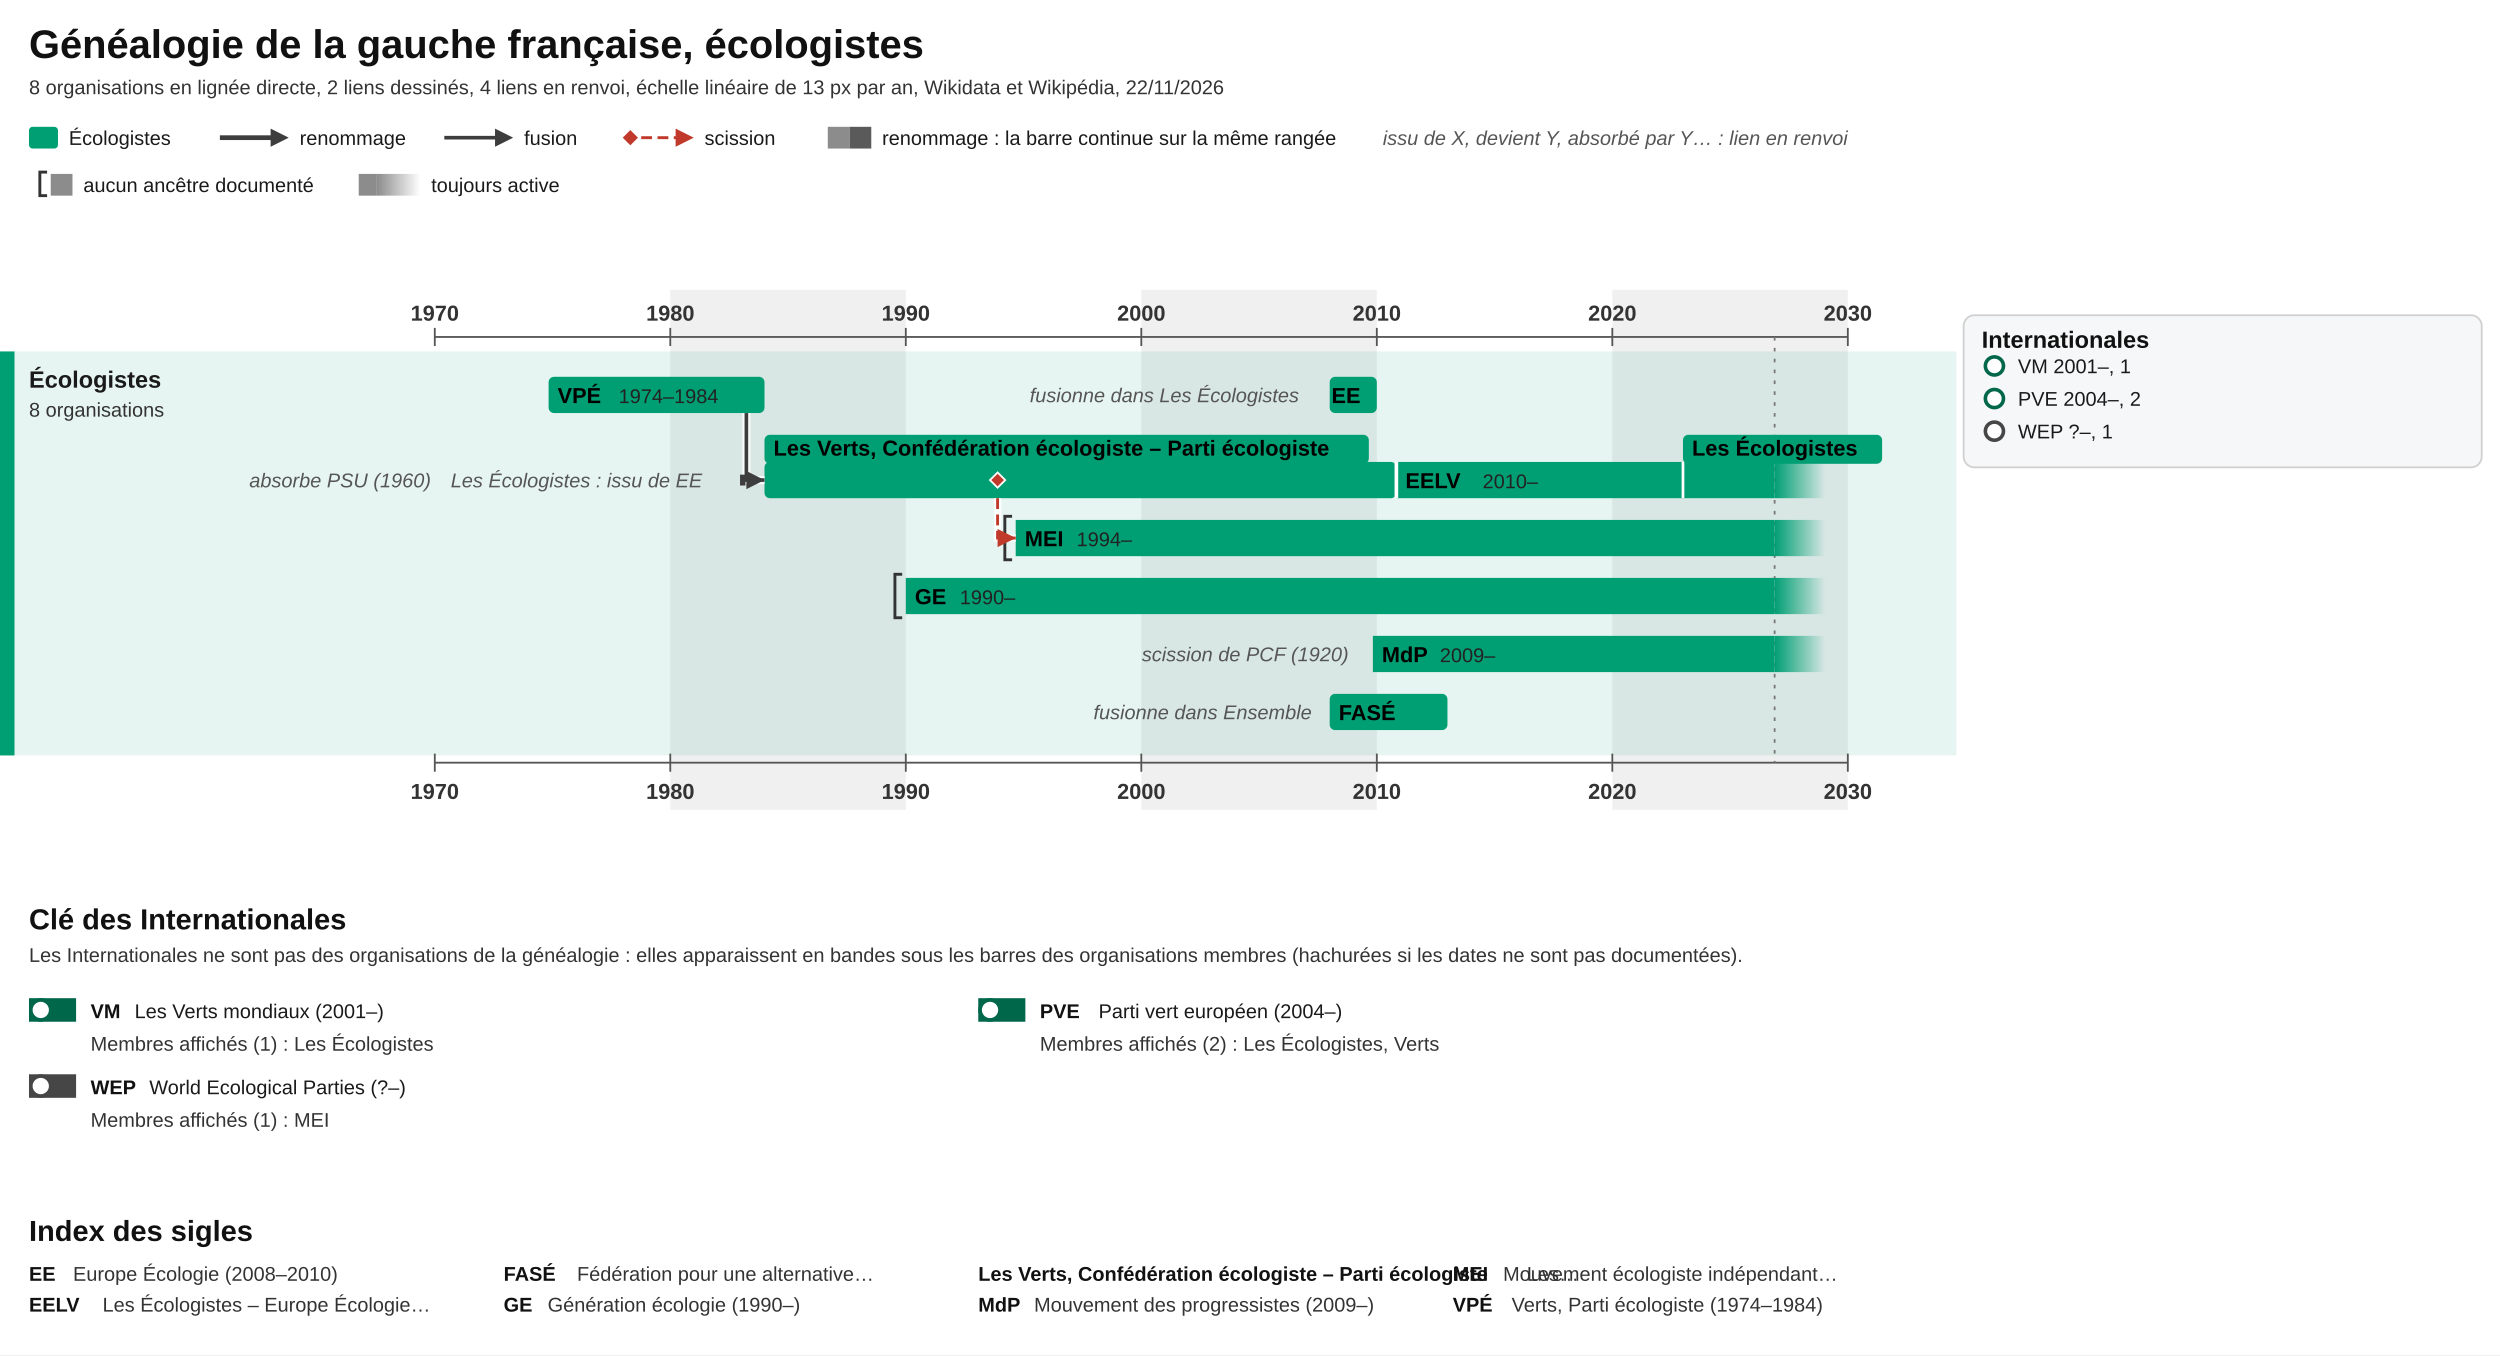
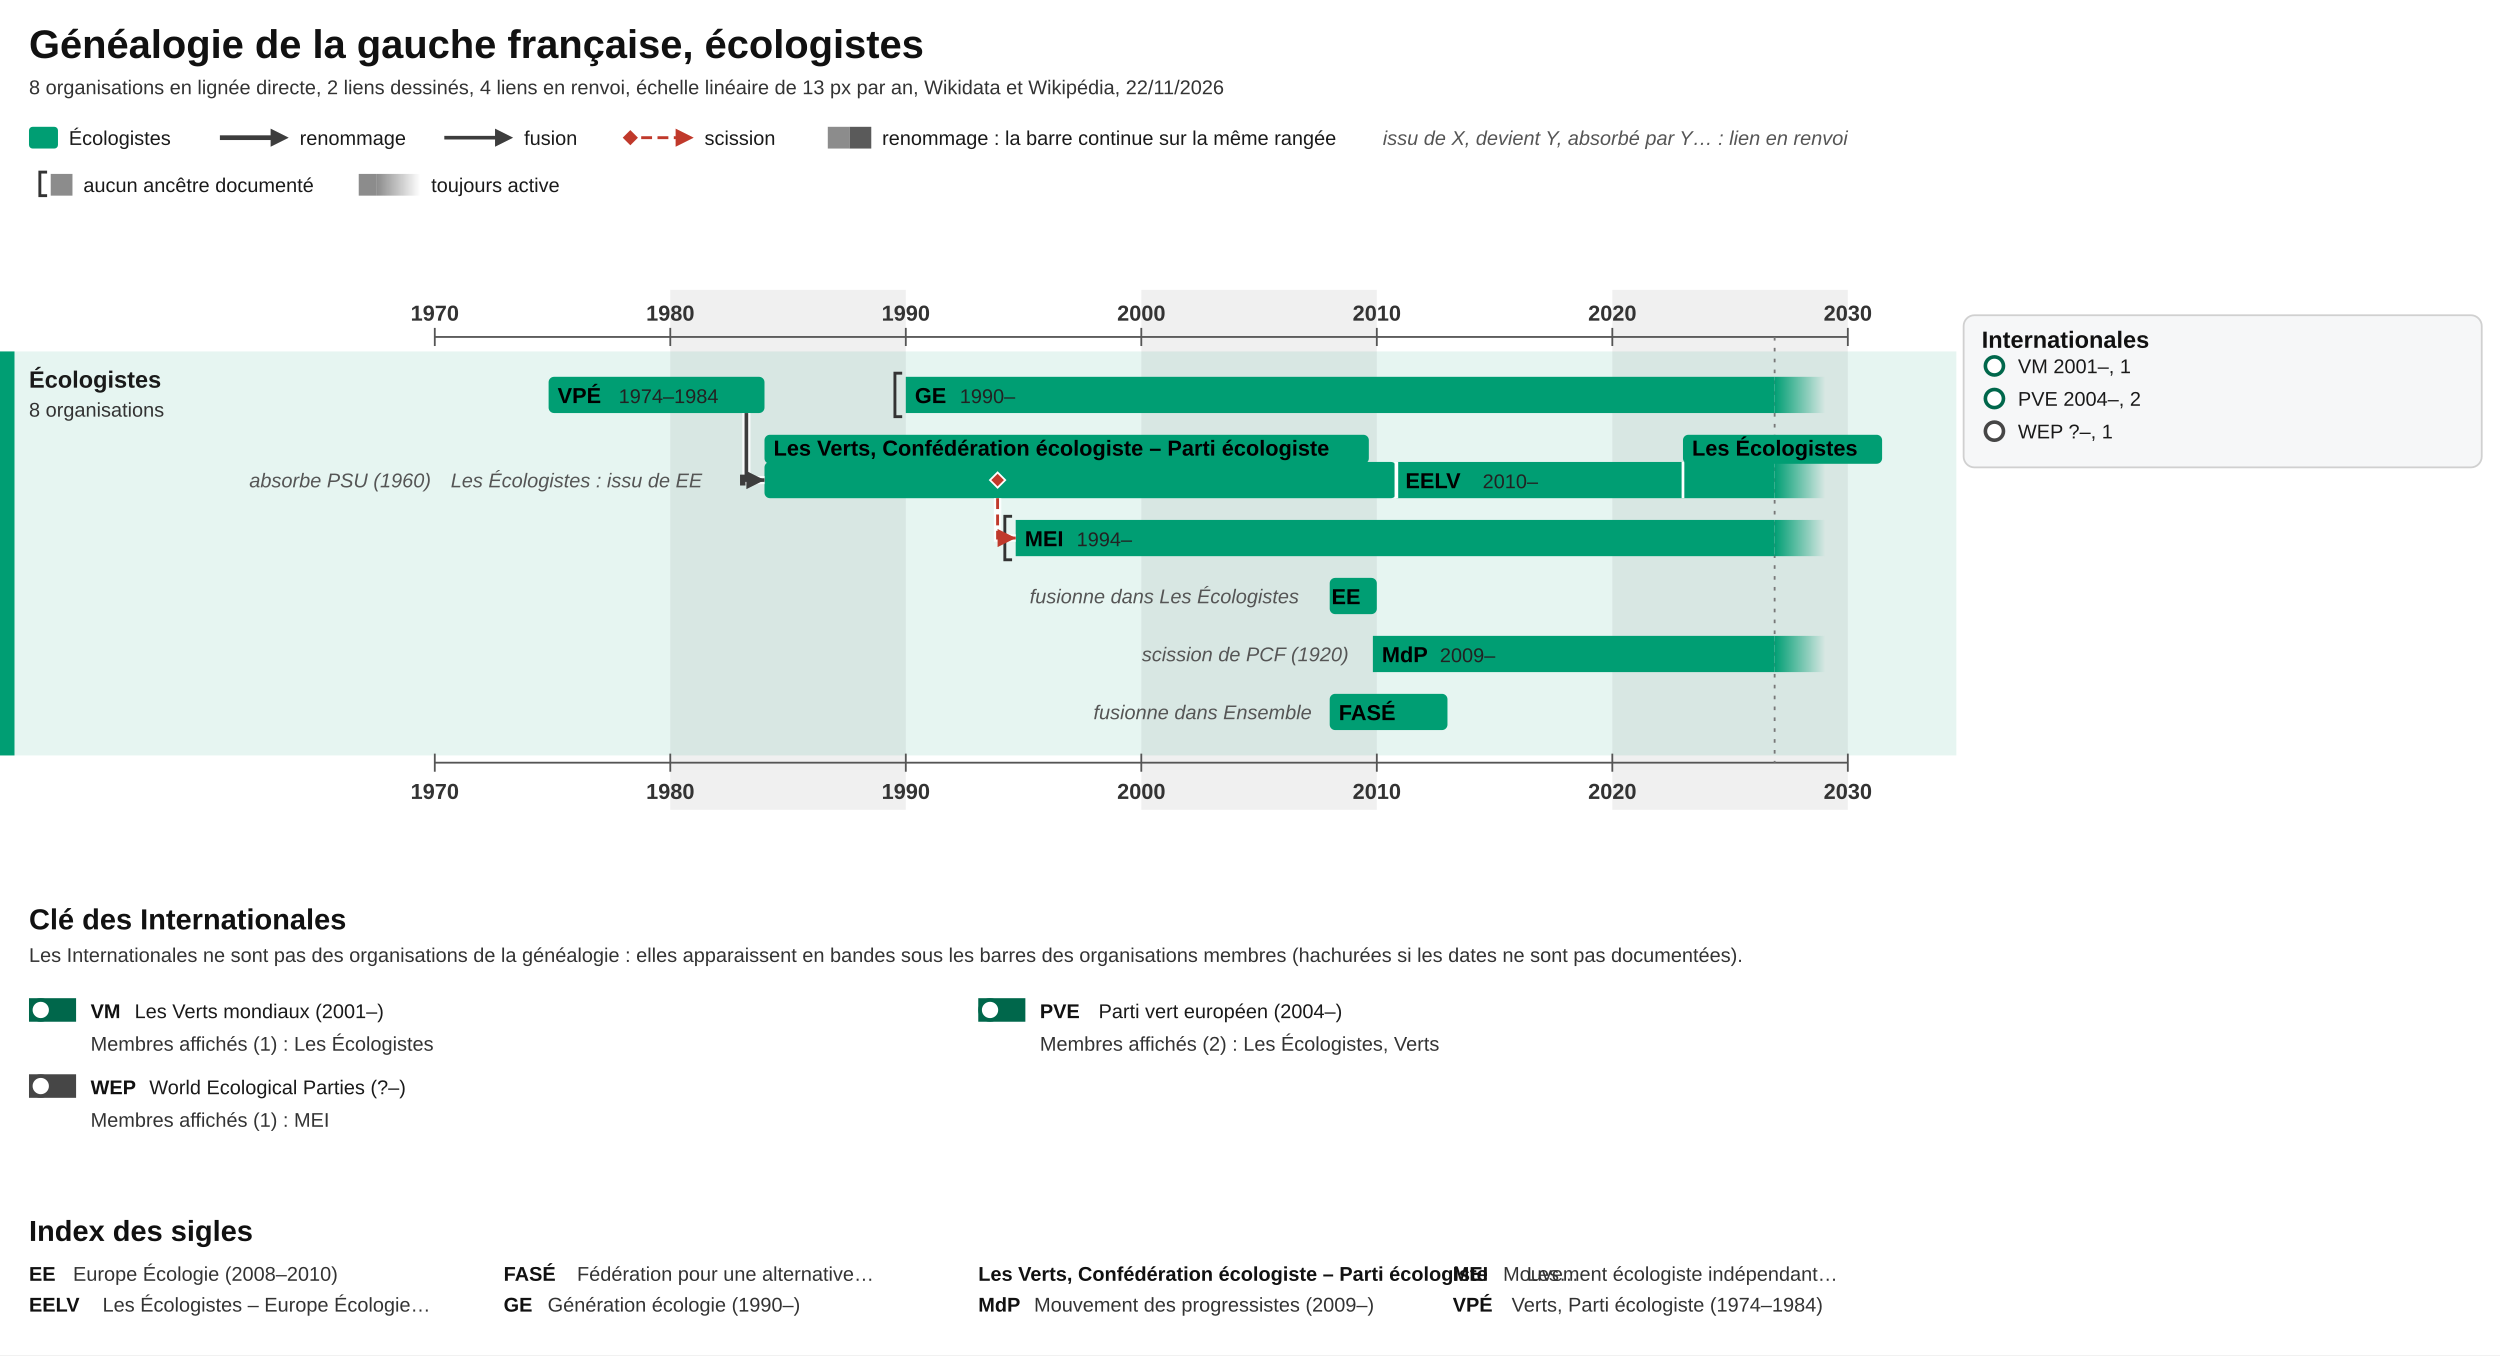
<svg xmlns="http://www.w3.org/2000/svg" id="arbre" width="1380" height="748" viewBox="0 0 1380 748" data-x0="240" data-t0="1970" data-ppa="13.0" data-aujourdhui="2026.8909" data-min-w="6" data-seuil-annees="40" data-seuil-voies="2" data-seuil-rangs="6" data-cassure="" data-cassure-px="44" data-degrade="28" data-n-barres="8" data-vue-famille="oui" font-family="Arial, Helvetica, sans-serif">
  <defs>
    <linearGradient id="g-8C8C8C">
      <stop offset="0" stop-color="#8C8C8C" />
      <stop offset="1" stop-color="#8C8C8C" stop-opacity="0" />
    </linearGradient>
    <linearGradient id="g-009E73">
      <stop offset="0" stop-color="#009E73" />
      <stop offset="1" stop-color="#009E73" stop-opacity="0" />
    </linearGradient>
    <pattern id="h-332288" width="6" height="6" patternUnits="userSpaceOnUse" patternTransform="rotate(45)">
      <rect width="6" height="6" fill="#FFFFFF" />
      <rect width="3" height="6" fill="#332288" />
    </pattern>
  </defs>
  <rect width="1380" height="748" fill="#FFFFFF" />
  <g class="voie" data-voie="0" data-cle="écologistes">
    <rect class="fond-voie" x="0" y="194.0" width="1079.9" height="223.0" fill="#E6F5F1" />
    <rect class="bord-voie" x="0" y="194.0" width="8" height="223.0" fill="#009E73" />
    <text x="16.0" y="214.0" font-size="13" font-family="Arial, Helvetica, sans-serif" font-weight="bold" fill="#1A1A1A" text-anchor="start" class="voie-t">Écologistes</text>
    <text x="16.0" y="230.0" font-size="11" font-family="Arial, Helvetica, sans-serif" fill="#333333" text-anchor="start" class="voie-t">8 organisations</text>
  </g>
  <rect class="bande-decennie" x="370.0" y="160.0" width="130.0" height="287.0" fill="#000000" fill-opacity="0.06" />
  <rect class="bande-decennie" x="630.0" y="160.0" width="130.0" height="287.0" fill="#000000" fill-opacity="0.06" />
  <rect class="bande-decennie" x="890.0" y="160.0" width="130.0" height="287.0" fill="#000000" fill-opacity="0.06" />
  <g class="axe-haut">
    <line x1="240.0" x2="1020.0" y1="186.0" y2="186.0" stroke="#555555" />
    <line x1="240.0" x2="240.0" y1="181.0" y2="191.0" stroke="#555555" />
    <text x="240.0" y="177.0" font-size="12" font-family="Arial, Helvetica, sans-serif" font-weight="bold" fill="#333333" text-anchor="middle" class="axe-t">1970</text>
    <line x1="370.0" x2="370.0" y1="181.0" y2="191.0" stroke="#555555" />
    <text x="370.0" y="177.0" font-size="12" font-family="Arial, Helvetica, sans-serif" font-weight="bold" fill="#333333" text-anchor="middle" class="axe-t">1980</text>
    <line x1="500.0" x2="500.0" y1="181.0" y2="191.0" stroke="#555555" />
    <text x="500.0" y="177.0" font-size="12" font-family="Arial, Helvetica, sans-serif" font-weight="bold" fill="#333333" text-anchor="middle" class="axe-t">1990</text>
    <line x1="630.0" x2="630.0" y1="181.0" y2="191.0" stroke="#555555" />
    <text x="630.0" y="177.0" font-size="12" font-family="Arial, Helvetica, sans-serif" font-weight="bold" fill="#333333" text-anchor="middle" class="axe-t">2000</text>
    <line x1="760.0" x2="760.0" y1="181.0" y2="191.0" stroke="#555555" />
    <text x="760.0" y="177.0" font-size="12" font-family="Arial, Helvetica, sans-serif" font-weight="bold" fill="#333333" text-anchor="middle" class="axe-t">2010</text>
    <line x1="890.0" x2="890.0" y1="181.0" y2="191.0" stroke="#555555" />
    <text x="890.0" y="177.0" font-size="12" font-family="Arial, Helvetica, sans-serif" font-weight="bold" fill="#333333" text-anchor="middle" class="axe-t">2020</text>
    <line x1="1020.0" x2="1020.0" y1="181.0" y2="191.0" stroke="#555555" />
    <text x="1020.0" y="177.0" font-size="12" font-family="Arial, Helvetica, sans-serif" font-weight="bold" fill="#333333" text-anchor="middle" class="axe-t">2030</text>
  </g>
  <g class="axe-bas">
    <line x1="240.0" x2="1020.0" y1="421.0" y2="421.0" stroke="#555555" />
    <line x1="240.0" x2="240.0" y1="416.0" y2="426.0" stroke="#555555" />
    <text x="240.0" y="441.0" font-size="12" font-family="Arial, Helvetica, sans-serif" font-weight="bold" fill="#333333" text-anchor="middle" class="axe-t">1970</text>
    <line x1="370.0" x2="370.0" y1="416.0" y2="426.0" stroke="#555555" />
    <text x="370.0" y="441.0" font-size="12" font-family="Arial, Helvetica, sans-serif" font-weight="bold" fill="#333333" text-anchor="middle" class="axe-t">1980</text>
    <line x1="500.0" x2="500.0" y1="416.0" y2="426.0" stroke="#555555" />
    <text x="500.0" y="441.0" font-size="12" font-family="Arial, Helvetica, sans-serif" font-weight="bold" fill="#333333" text-anchor="middle" class="axe-t">1990</text>
    <line x1="630.0" x2="630.0" y1="416.0" y2="426.0" stroke="#555555" />
    <text x="630.0" y="441.0" font-size="12" font-family="Arial, Helvetica, sans-serif" font-weight="bold" fill="#333333" text-anchor="middle" class="axe-t">2000</text>
    <line x1="760.0" x2="760.0" y1="416.0" y2="426.0" stroke="#555555" />
    <text x="760.0" y="441.0" font-size="12" font-family="Arial, Helvetica, sans-serif" font-weight="bold" fill="#333333" text-anchor="middle" class="axe-t">2010</text>
    <line x1="890.0" x2="890.0" y1="416.0" y2="426.0" stroke="#555555" />
    <text x="890.0" y="441.0" font-size="12" font-family="Arial, Helvetica, sans-serif" font-weight="bold" fill="#333333" text-anchor="middle" class="axe-t">2020</text>
    <line x1="1020.0" x2="1020.0" y1="416.0" y2="426.0" stroke="#555555" />
    <text x="1020.0" y="441.0" font-size="12" font-family="Arial, Helvetica, sans-serif" font-weight="bold" fill="#333333" text-anchor="middle" class="axe-t">2030</text>
  </g>
  <line x1="979.6" x2="979.6" y1="186.0" y2="421.0" stroke="#777777" stroke-dasharray="2 4" />
  <g class="contenu-voie" data-voie="0">
    <g class="org" data-id="Q60847228" data-intl="" data-recherche="vpe verts, parti ecologiste">
      <rect class="barre" data-id="Q60847228" data-debut="1974.8333" data-fin="1984.0000" data-statut="fin_connue" data-majeure="" x="302.83" y="208.00" width="119.17" height="20" rx="3" fill="#009E73" />
    </g>
-     <g class="org" data-id="Q557045" data-intl="" data-recherche="ee europe ecologie">
-       <rect class="barre" data-id="Q557045" data-debut="2008.0000" data-fin="2010.0000" data-statut="fin_connue" data-majeure="" x="734.00" y="208.00" width="26.00" height="20" rx="3" fill="#009E73" />
+     <g class="org" data-id="Q1153753" data-intl="" data-recherche="ge generation ecologie">
+       <rect class="barre" data-id="Q1153753" data-debut="1990.0000" data-fin="actif" data-statut="actif_valide" data-majeure="oui" x="500.00" y="208.00" width="479.58" height="20" rx="0" fill="#009E73" />
+       <path class="sans-ancetre" d="M498.00 206.00 H494.00 V230.00 H498.00" stroke="#333333" stroke-width="1.6" fill="none" />
+       <rect class="fin-ouverte" x="979.58" y="208.00" width="28.00" height="20" fill="url(#g-009E73)" />
    </g>
    <g class="org" data-id="Q743390" data-intl="Q950179" data-recherche="verts les verts">
      <rect class="barre" data-id="Q743390" data-debut="1984.0000" data-fin="2010.8333" data-statut="fin_connue" data-majeure="oui" x="422.00" y="255.00" width="348.83" height="20" rx="3" fill="#009E73" />
    </g>
    <g class="org" data-id="Q613786" data-intl="Q384069 Q950179" data-recherche="les ecologistes les ecologistes – europe ecologie les verts">
      <rect class="barre" data-id="Q613786" data-debut="2010.8333" data-fin="actif" data-statut="actif_valide" data-majeure="oui" x="770.83" y="255.00" width="208.75" height="20" rx="0" fill="#009E73" />
      <rect class="fin-ouverte" x="979.58" y="255.00" width="28.00" height="20" fill="url(#g-009E73)" />
    </g>
    <g class="org" data-id="Q1156061" data-intl="Q2593657" data-recherche="mei mouvement ecologiste independant">
      <rect class="barre" data-id="Q1156061" data-debut="1994.6667" data-fin="actif" data-statut="actif_valide" data-majeure="oui" x="560.67" y="287.00" width="418.91" height="20" rx="0" fill="#009E73" />
      <path class="sans-ancetre" d="M558.67 285.00 H554.67 V309.00 H558.67" stroke="#333333" stroke-width="1.6" fill="none" />
      <rect class="fin-ouverte" x="979.58" y="287.00" width="28.00" height="20" fill="url(#g-009E73)" />
    </g>
-     <g class="org" data-id="Q1153753" data-intl="" data-recherche="ge generation ecologie">
-       <rect class="barre" data-id="Q1153753" data-debut="1990.0000" data-fin="actif" data-statut="actif_valide" data-majeure="oui" x="500.00" y="319.00" width="479.58" height="20" rx="0" fill="#009E73" />
-       <path class="sans-ancetre" d="M498.00 317.00 H494.00 V341.00 H498.00" stroke="#333333" stroke-width="1.6" fill="none" />
-       <rect class="fin-ouverte" x="979.58" y="319.00" width="28.00" height="20" fill="url(#g-009E73)" />
+     <g class="org" data-id="Q557045" data-intl="" data-recherche="ee europe ecologie">
+       <rect class="barre" data-id="Q557045" data-debut="2008.0000" data-fin="2010.0000" data-statut="fin_connue" data-majeure="" x="734.00" y="319.00" width="26.00" height="20" rx="3" fill="#009E73" />
    </g>
    <g class="org" data-id="Q3326849" data-intl="" data-recherche="mdp mouvement des progressistes">
      <rect class="barre" data-id="Q3326849" data-debut="2009.8333" data-fin="actif" data-statut="actif_valide" data-majeure="oui" x="757.83" y="351.00" width="221.75" height="20" rx="0" fill="#009E73" />
      <rect class="fin-ouverte" x="979.58" y="351.00" width="28.00" height="20" fill="url(#g-009E73)" />
    </g>
    <g class="org" data-id="Q3092109" data-intl="" data-recherche="fase federation pour une alternative sociale et ecologique">
      <rect class="barre" data-id="Q3092109" data-debut="2008.0000" data-fin="2013.0000" data-statut="fin_connue" data-majeure="" x="734.00" y="383.00" width="65.00" height="20" rx="3" fill="#009E73" />
    </g>
  </g>
  <g class="liens">
    <g class="lien" data-a="Q60847228" data-b="Q743390" data-rel="fusion" data-annees="0.77" data-voies="0" data-rangs="1" data-majeur="" data-suite="" data-va="0" data-vb="0">
      <path class="halo geo" d="M412.00 228.00 L412.00 265.00 L422.00 265.00" data-geo="[[412.0, 228.0, 0], [412.0, 265.0, 0], [422.0, 265.0, 0]]" fill="none" stroke="#FFFFFF" stroke-width="4.5" stroke-opacity="0.85" />
      <path class="trait geo" d="M412.00 228.00 L412.00 265.00 L422.00 265.00" data-geo="[[412.0, 228.0, 0], [412.0, 265.0, 0], [422.0, 265.0, 0]]" fill="none" stroke="#3D3D3D" stroke-width="2.0" />
      <polygon class="fleche geo" data-geo="[[422.0, 265.0, 0], [412.0, 260.0, 0], [412.0, 270.0, 0]]" points="422.00,265.00 412.00,260.00 412.00,270.00" fill="#3D3D3D" />
    </g>
    <g class="lien" data-a="Q743390" data-b="Q1156061" data-rel="scission" data-annees="0.77" data-voies="0" data-rangs="1" data-majeur="" data-suite="" data-va="0" data-vb="0">
      <path class="halo geo" d="M550.67 275.00 L550.67 297.00 L560.67 297.00" data-geo="[[550.67, 275.0, 0], [550.67, 297.0, 0], [560.67, 297.0, 0]]" fill="none" stroke="#FFFFFF" stroke-width="4.1" stroke-opacity="0.85" />
      <path class="trait geo" d="M550.67 275.00 L550.67 297.00 L560.67 297.00" data-geo="[[550.67, 275.0, 0], [550.67, 297.0, 0], [560.67, 297.0, 0]]" fill="none" stroke="#C0392B" stroke-width="1.6" stroke-dasharray="6 3" />
      <polygon class="fleche geo" data-geo="[[560.67, 297.0, 0], [550.67, 292.0, 0], [550.67, 302.0, 0]]" points="560.67,297.00 550.67,292.00 550.67,302.00" fill="#C0392B" />
      <polygon class="marque-scission geo" points="550.67,260.80 554.87,265.00 550.67,269.20 546.47,265.00" fill="#C0392B" stroke="#FFFFFF" stroke-width="1" data-geo="[[550.67,260.80,0],[554.87,265.00,0],[550.67,269.20,0],[546.47,265.00,0]]" data-voie="0" />
    </g>
    <g class="marque-fusion" data-b="Q743390">
      <path class="geo" data-geo="[[410.0, 262.0, 0], [410.0, 268.0, 0]]" d="M410.00 262.00 L410.00 268.00" stroke="#3D3D3D" stroke-width="3" />
    </g>
  </g>
  <g class="contenu-voie" data-voie="0">
    <g class="org org-haut" data-id="Q60847228" data-intl="" data-recherche="vpe verts, parti ecologiste">
      <rect class="tag" data-id="Q60847228" data-dedans="oui" data-onglet="" x="302.83" y="208.00" width="119.17" height="20" fill="none" data-bbox="302.83,208.00,119.17,20" />
      <text x="307.8" y="222.5" font-size="12" font-family="Arial, Helvetica, sans-serif" font-weight="bold" fill="#000000" text-anchor="start" class="tag-t" data-org="Q60847228" data-bbox="307.83,211.50,28.64,13">VPÉ</text>
      <text x="341.5" y="222.5" font-size="11" font-family="Arial, Helvetica, sans-serif" fill="#222222" text-anchor="start" class="tag-t" data-org="Q60847228" data-bbox="341.47,212.50,59.20,12">1974–1984</text>
    </g>
-     <g class="org org-haut" data-id="Q557045" data-intl="" data-recherche="ee europe ecologie">
-       <rect class="tag" data-id="Q557045" data-dedans="oui" data-onglet="" x="734.00" y="208.00" width="26.00" height="20" fill="none" data-bbox="734.00,208.00,26.00,20" />
-       <text x="735.0" y="222.5" font-size="12" font-family="Arial, Helvetica, sans-serif" font-weight="bold" fill="#000000" text-anchor="start" class="tag-t" data-org="Q557045" data-bbox="735.00,211.50,19.76,13">EE</text>
-       <text x="568.4" y="222.0" font-size="11" font-family="Arial, Helvetica, sans-serif" font-style="italic" fill="#555555" class="renvoi" data-org="Q557045" data-a="Q557045" data-b="Q613786" data-bbox="568.40,211.00,162.60,13">fusionne dans Les Écologistes</text>
+     <g class="org org-haut" data-id="Q1153753" data-intl="" data-recherche="ge generation ecologie">
+       <rect class="tag" data-id="Q1153753" data-dedans="oui" data-onglet="" x="500.00" y="208.00" width="479.58" height="20" fill="none" data-bbox="500.00,208.00,479.58,20" />
+       <text x="505.0" y="222.5" font-size="12" font-family="Arial, Helvetica, sans-serif" font-weight="bold" fill="#000000" text-anchor="start" class="tag-t" data-org="Q1153753" data-bbox="505.00,211.50,19.76,13">GE</text>
+       <text x="529.8" y="222.5" font-size="11" font-family="Arial, Helvetica, sans-serif" fill="#222222" text-anchor="start" class="tag-t" data-org="Q1153753" data-bbox="529.76,212.50,33.68,12">1990–</text>
    </g>
    <g class="org org-haut" data-id="Q743390" data-intl="Q950179" data-recherche="verts les verts">
      <rect class="tag-fond onglet" x="422.00" y="240.00" width="333.60" height="16" rx="3" fill="#009E73" />
      <rect class="tag" data-id="Q743390" data-dedans="" data-onglet="oui" x="422.00" y="240.00" width="333.60" height="15" fill="none" data-bbox="422.00,240.00,333.60,15" />
      <text x="427.0" y="251.5" font-size="12" font-family="Arial, Helvetica, sans-serif" font-weight="bold" fill="#000000" text-anchor="start" class="tag-t" data-org="Q743390" data-bbox="427.00,240.50,323.60,13">Les Verts, Confédération écologiste – Parti écologiste</text>
      <text x="137.6" y="269.0" font-size="11" font-family="Arial, Helvetica, sans-serif" font-style="italic" fill="#555555" class="renvoi" data-org="Q743390" data-a="Q862828" data-b="Q743390" data-bbox="137.58,258.00,105.18,13">absorbe PSU (1960)</text>
      <text x="248.8" y="269.0" font-size="11" font-family="Arial, Helvetica, sans-serif" font-style="italic" fill="#555555" class="renvoi" data-org="Q743390" data-a="Q557045" data-b="Q613786" data-bbox="248.76,258.00,154.24,13">Les Écologistes : issu de EE</text>
    </g>
    <g class="org org-haut" data-id="Q613786" data-intl="Q384069 Q950179" data-recherche="les ecologistes les ecologistes – europe ecologie les verts">
      <rect class="tag" data-id="Q613786" data-dedans="oui" data-onglet="" x="770.83" y="255.00" width="208.75" height="20" fill="none" data-bbox="770.83,255.00,208.75,20" />
      <text x="775.8" y="269.5" font-size="12" font-family="Arial, Helvetica, sans-serif" font-weight="bold" fill="#000000" text-anchor="start" class="tag-t" data-org="Q613786" data-bbox="775.83,258.50,37.52,13">EELV</text>
      <text x="818.4" y="269.5" font-size="11" font-family="Arial, Helvetica, sans-serif" fill="#222222" text-anchor="start" class="tag-t" data-org="Q613786" data-bbox="818.35,259.50,33.68,12">2010–</text>
      <line class="nom-trait" x1="929.00" x2="929.00" y1="255.00" y2="275.00" stroke="#FFFFFF" stroke-width="1.5" />
      <rect class="tag-fond onglet nom-onglet" x="929.00" y="240.00" width="109.92" height="16" rx="3" fill="#009E73" data-bbox="929.00,240.00,109.92,15" />
      <text x="934.0" y="251.5" font-size="12" font-family="Arial, Helvetica, sans-serif" font-weight="bold" fill="#000000" text-anchor="start" class="nom-t" data-org="Q613786" data-onglet="oui" data-bbox="934.00,241.00,99.92,13">Les Écologistes</text>
    </g>
    <g class="org org-haut" data-id="Q1156061" data-intl="Q2593657" data-recherche="mei mouvement ecologiste independant">
      <rect class="tag" data-id="Q1156061" data-dedans="oui" data-onglet="" x="560.67" y="287.00" width="418.91" height="20" fill="none" data-bbox="560.67,287.00,418.91,20" />
      <text x="565.7" y="301.5" font-size="12" font-family="Arial, Helvetica, sans-serif" font-weight="bold" fill="#000000" text-anchor="start" class="tag-t" data-org="Q1156061" data-bbox="565.67,290.50,23.60,13">MEI</text>
      <text x="594.3" y="301.5" font-size="11" font-family="Arial, Helvetica, sans-serif" fill="#222222" text-anchor="start" class="tag-t" data-org="Q1156061" data-bbox="594.27,291.50,33.68,12">1994–</text>
    </g>
-     <g class="org org-haut" data-id="Q1153753" data-intl="" data-recherche="ge generation ecologie">
-       <rect class="tag" data-id="Q1153753" data-dedans="oui" data-onglet="" x="500.00" y="319.00" width="479.58" height="20" fill="none" data-bbox="500.00,319.00,479.58,20" />
-       <text x="505.0" y="333.5" font-size="12" font-family="Arial, Helvetica, sans-serif" font-weight="bold" fill="#000000" text-anchor="start" class="tag-t" data-org="Q1153753" data-bbox="505.00,322.50,19.76,13">GE</text>
-       <text x="529.8" y="333.5" font-size="11" font-family="Arial, Helvetica, sans-serif" fill="#222222" text-anchor="start" class="tag-t" data-org="Q1153753" data-bbox="529.76,323.50,33.68,12">1990–</text>
+     <g class="org org-haut" data-id="Q557045" data-intl="" data-recherche="ee europe ecologie">
+       <rect class="tag" data-id="Q557045" data-dedans="oui" data-onglet="" x="734.00" y="319.00" width="26.00" height="20" fill="none" data-bbox="734.00,319.00,26.00,20" />
+       <text x="735.0" y="333.5" font-size="12" font-family="Arial, Helvetica, sans-serif" font-weight="bold" fill="#000000" text-anchor="start" class="tag-t" data-org="Q557045" data-bbox="735.00,322.50,19.76,13">EE</text>
+       <text x="568.4" y="333.0" font-size="11" font-family="Arial, Helvetica, sans-serif" font-style="italic" fill="#555555" class="renvoi" data-org="Q557045" data-a="Q557045" data-b="Q613786" data-bbox="568.40,322.00,162.60,13">fusionne dans Les Écologistes</text>
    </g>
    <g class="org org-haut" data-id="Q3326849" data-intl="" data-recherche="mdp mouvement des progressistes">
      <rect class="tag" data-id="Q3326849" data-dedans="oui" data-onglet="" x="757.83" y="351.00" width="221.75" height="20" fill="none" data-bbox="757.83,351.00,221.75,20" />
      <text x="762.8" y="365.5" font-size="12" font-family="Arial, Helvetica, sans-serif" font-weight="bold" fill="#000000" text-anchor="start" class="tag-t" data-org="Q3326849" data-bbox="762.83,354.50,26.96,13">MdP</text>
      <text x="794.8" y="365.5" font-size="11" font-family="Arial, Helvetica, sans-serif" fill="#222222" text-anchor="start" class="tag-t" data-org="Q3326849" data-bbox="794.79,355.50,33.68,12">2009–</text>
      <text x="630.3" y="365.0" font-size="11" font-family="Arial, Helvetica, sans-serif" font-style="italic" fill="#555555" class="renvoi" data-org="Q3326849" data-a="Q192821" data-b="Q3326849" data-bbox="630.29,354.00,124.54,13">scission de PCF (1920)</text>
    </g>
    <g class="org org-haut" data-id="Q3092109" data-intl="" data-recherche="fase federation pour une alternative sociale et ecologique">
      <rect class="tag" data-id="Q3092109" data-dedans="oui" data-onglet="" x="734.00" y="383.00" width="65.00" height="20" fill="none" data-bbox="734.00,383.00,65.00,20" />
      <text x="739.0" y="397.5" font-size="12" font-family="Arial, Helvetica, sans-serif" font-weight="bold" fill="#000000" text-anchor="start" class="tag-t" data-org="Q3092109" data-bbox="739.00,386.50,37.52,13">FASÉ</text>
      <text x="603.6" y="397.0" font-size="11" font-family="Arial, Helvetica, sans-serif" font-style="italic" fill="#555555" class="renvoi" data-org="Q3092109" data-a="Q3092109" data-b="Q15985232" data-bbox="603.60,386.00,127.40,13">fusionne dans Ensemble</text>
    </g>
    <g class="continuation" data-a="Q743390" data-b="Q613786">
      <line x1="770.8" x2="770.8" y1="255.0" y2="275.0" stroke="#FFFFFF" stroke-width="2" />
    </g>
  </g>
  <g class="cle-compacte">
    <rect x="1083.92" y="174" width="286" height="84" rx="6" fill="#F6F7F8" stroke="#D0D0D0" />
    <text x="1093.9" y="192.0" font-size="13" font-family="Arial, Helvetica, sans-serif" font-weight="bold" fill="#111111" text-anchor="start" class="cle-t">Internationales</text>
    <circle class="medaillon" cx="1100.92" cy="202" r="5" fill="#FFFFFF" stroke="#00674B" stroke-width="2" />
    <text x="1113.9" y="206.0" font-size="11" font-family="Arial, Helvetica, sans-serif" fill="#1A1A1A" text-anchor="start" class="cle-t">VM  2001–, 1</text>
    <circle class="medaillon" cx="1100.92" cy="220" r="5" fill="#FFFFFF" stroke="#00674B" stroke-width="2" />
    <text x="1113.9" y="224.0" font-size="11" font-family="Arial, Helvetica, sans-serif" fill="#1A1A1A" text-anchor="start" class="cle-t">PVE  2004–, 2</text>
    <circle class="medaillon" cx="1100.92" cy="238" r="5" fill="#FFFFFF" stroke="#464646" stroke-width="2" />
    <text x="1113.9" y="242.0" font-size="11" font-family="Arial, Helvetica, sans-serif" fill="#1A1A1A" text-anchor="start" class="cle-t">WEP  ?–, 1</text>
  </g>
  <g class="legende">
    <text x="16.0" y="32.0" font-size="22" font-family="Arial, Helvetica, sans-serif" font-weight="bold" fill="#111111" text-anchor="start" class="legende-t">Généalogie de la gauche française, écologistes</text>
    <text x="16.0" y="52.0" font-size="11" font-family="Arial, Helvetica, sans-serif" fill="#333333" text-anchor="start" class="legende-t">8 organisations en lignée directe, 2 liens dessinés, 4 liens en renvoi, échelle linéaire de 13 px par an, Wikidata et Wikipédia, 22/11/2026</text>
    <rect x="16" y="70" width="16" height="12" rx="2" fill="#009E73" />
    <text x="38.0" y="80.0" font-size="11" font-family="Arial, Helvetica, sans-serif" fill="#1A1A1A" text-anchor="start" class="legende-t">Écologistes</text>
    <path d="M121.38 76 H151.38" stroke="#3D3D3D" stroke-width="2.6" fill="none" />
    <polygon points="159.38,76 149.38,71 149.38,81" fill="#3D3D3D" />
    <text x="165.4" y="80.0" font-size="11" font-family="Arial, Helvetica, sans-serif" fill="#1A1A1A" text-anchor="start" class="legende-t">renommage</text>
    <path d="M245.26 76 H275.26" stroke="#3D3D3D" stroke-width="2.0" fill="none" />
    <polygon points="283.26,76 273.26,71 273.26,81" fill="#3D3D3D" />
    <text x="289.3" y="80.0" font-size="11" font-family="Arial, Helvetica, sans-serif" fill="#1A1A1A" text-anchor="start" class="legende-t">fusion</text>
    <path d="M344.94 76 H374.94" stroke="#C0392B" stroke-width="1.6" stroke-dasharray="6 3" fill="none" />
    <polygon points="382.94,76 372.94,71 372.94,81" fill="#C0392B" />
    <polygon points="347.94,71.8 352.14,76 347.94,80.2 343.74,76" fill="#C0392B" />
    <text x="388.9" y="80.0" font-size="11" font-family="Arial, Helvetica, sans-serif" fill="#1A1A1A" text-anchor="start" class="legende-t">scission</text>
    <rect x="456.94" y="70" width="12" height="12" fill="#8C8C8C" />
    <rect x="468.94" y="70" width="12" height="12" fill="#5A5A5A" />
    <text x="486.9" y="80.0" font-size="11" font-family="Arial, Helvetica, sans-serif" fill="#1A1A1A" text-anchor="start" class="legende-t">renommage : la barre continue sur la même rangée</text>
    <text x="763.3" y="80.0" font-size="11" font-family="Arial, Helvetica, sans-serif" font-style="italic" fill="#555555" text-anchor="start" class="legende-t">issu de X, devient Y, absorbé par Y… : lien en renvoi</text>
    <path d="M26 95 H22 V108 H26" stroke="#333333" stroke-width="1.6" fill="none" />
    <rect x="28" y="96" width="12" height="12" fill="#8C8C8C" />
    <text x="46.0" y="106.0" font-size="11" font-family="Arial, Helvetica, sans-serif" fill="#1A1A1A" text-anchor="start" class="legende-t">aucun ancêtre documenté</text>
    <rect x="198.02" y="96" width="10" height="12" fill="#8C8C8C" />
    <rect x="208.02" y="96" width="24" height="12" fill="url(#g-8C8C8C)" />
    <text x="238.0" y="106.0" font-size="11" font-family="Arial, Helvetica, sans-serif" fill="#1A1A1A" text-anchor="start" class="legende-t">toujours active</text>
  </g>
  <g class="cle-internationales" transform="translate(0,483)">
    <text x="16.0" y="30.0" font-size="16" font-family="Arial, Helvetica, sans-serif" font-weight="bold" fill="#111111" text-anchor="start" class="cle-t">Clé des Internationales</text>
    <text x="16.0" y="48.0" font-size="11" font-family="Arial, Helvetica, sans-serif" fill="#333333" text-anchor="start" class="cle-t">Les Internationales ne sont pas des organisations de la généalogie : elles apparaissent en bandes sous les barres des organisations membres (hachurées si les dates ne sont pas documentées).</text>
    <g class="entree-cle" data-intl="Q384069">
      <rect x="16" y="68" width="26" height="13" fill="#00674B" />
      <circle class="medaillon" cx="22.5" cy="74.5" r="5.5" fill="#FFFFFF" stroke="#00674B" stroke-width="2" />
      <text x="50.0" y="79.0" font-size="11" font-family="Arial, Helvetica, sans-serif" font-weight="bold" fill="#111111" text-anchor="start" class="cle-t">VM</text>
      <text x="74.3" y="79.0" font-size="11" font-family="Arial, Helvetica, sans-serif" fill="#1A1A1A" text-anchor="start" class="cle-t">Les Verts mondiaux (2001–)</text>
      <text x="50.0" y="97.0" font-size="11" font-family="Arial, Helvetica, sans-serif" fill="#333333" text-anchor="start" class="cle-t">Membres affichés (1) : Les Écologistes</text>
    </g>
    <g class="entree-cle" data-intl="Q950179">
      <rect x="540" y="68" width="26" height="13" fill="#00674B" />
      <circle class="medaillon" cx="546.5" cy="74.5" r="5.5" fill="#FFFFFF" stroke="#00674B" stroke-width="2" />
      <text x="574.0" y="79.0" font-size="11" font-family="Arial, Helvetica, sans-serif" font-weight="bold" fill="#111111" text-anchor="start" class="cle-t">PVE</text>
      <text x="606.4" y="79.0" font-size="11" font-family="Arial, Helvetica, sans-serif" fill="#1A1A1A" text-anchor="start" class="cle-t">Parti vert européen (2004–)</text>
      <text x="574.0" y="97.0" font-size="11" font-family="Arial, Helvetica, sans-serif" fill="#333333" text-anchor="start" class="cle-t">Membres affichés (2) : Les Écologistes, Verts</text>
    </g>
    <g class="entree-cle" data-intl="Q2593657">
      <rect x="16" y="110" width="26" height="13" fill="#464646" />
      <circle class="medaillon" cx="22.5" cy="116.5" r="5.5" fill="#FFFFFF" stroke="#464646" stroke-width="2" />
      <text x="50.0" y="121.0" font-size="11" font-family="Arial, Helvetica, sans-serif" font-weight="bold" fill="#111111" text-anchor="start" class="cle-t">WEP</text>
      <text x="82.4" y="121.0" font-size="11" font-family="Arial, Helvetica, sans-serif" fill="#1A1A1A" text-anchor="start" class="cle-t">World Ecological Parties (?–)</text>
      <text x="50.0" y="139.0" font-size="11" font-family="Arial, Helvetica, sans-serif" fill="#333333" text-anchor="start" class="cle-t">Membres affichés (1) : MEI</text>
    </g>
  </g>
  <g class="index-sigles" transform="translate(0,655)">
    <text x="16.0" y="30.0" font-size="16" font-family="Arial, Helvetica, sans-serif" font-weight="bold" fill="#111111" text-anchor="start" class="cle-t">Index des sigles</text>
    <text x="16.0" y="52.0" font-size="11" font-family="Arial, Helvetica, sans-serif" font-weight="bold" fill="#111111" text-anchor="start" class="cle-t">EE</text>
    <text x="40.3" y="52.0" font-size="11" font-family="Arial, Helvetica, sans-serif" fill="#333333" text-anchor="start" class="cle-t">Europe Écologie (2008–2010)</text>
    <text x="16.0" y="69.0" font-size="11" font-family="Arial, Helvetica, sans-serif" font-weight="bold" fill="#111111" text-anchor="start" class="cle-t">EELV</text>
    <text x="56.6" y="69.0" font-size="11" font-family="Arial, Helvetica, sans-serif" fill="#333333" text-anchor="start" class="cle-t">Les Écologistes – Europe Écologie…</text>
    <text x="278.0" y="52.0" font-size="11" font-family="Arial, Helvetica, sans-serif" font-weight="bold" fill="#111111" text-anchor="start" class="cle-t">FASÉ</text>
    <text x="318.5" y="52.0" font-size="11" font-family="Arial, Helvetica, sans-serif" fill="#333333" text-anchor="start" class="cle-t">Fédération pour une alternative…</text>
    <text x="278.0" y="69.0" font-size="11" font-family="Arial, Helvetica, sans-serif" font-weight="bold" fill="#111111" text-anchor="start" class="cle-t">GE</text>
    <text x="302.3" y="69.0" font-size="11" font-family="Arial, Helvetica, sans-serif" fill="#333333" text-anchor="start" class="cle-t">Génération écologie (1990–)</text>
    <text x="540.0" y="52.0" font-size="11" font-family="Arial, Helvetica, sans-serif" font-weight="bold" fill="#111111" text-anchor="start" class="cle-t">Les Verts, Confédération écologiste – Parti écologiste</text>
    <text x="842.8" y="52.0" font-size="11" font-family="Arial, Helvetica, sans-serif" fill="#333333" text-anchor="start" class="cle-t">Les…</text>
    <text x="540.0" y="69.0" font-size="11" font-family="Arial, Helvetica, sans-serif" font-weight="bold" fill="#111111" text-anchor="start" class="cle-t">MdP</text>
    <text x="570.8" y="69.0" font-size="11" font-family="Arial, Helvetica, sans-serif" fill="#333333" text-anchor="start" class="cle-t">Mouvement des progressistes (2009–)</text>
    <text x="801.9" y="52.0" font-size="11" font-family="Arial, Helvetica, sans-serif" font-weight="bold" fill="#111111" text-anchor="start" class="cle-t">MEI</text>
    <text x="829.7" y="52.0" font-size="11" font-family="Arial, Helvetica, sans-serif" fill="#333333" text-anchor="start" class="cle-t">Mouvement écologiste indépendant…</text>
    <text x="801.9" y="69.0" font-size="11" font-family="Arial, Helvetica, sans-serif" font-weight="bold" fill="#111111" text-anchor="start" class="cle-t">VPÉ</text>
    <text x="834.4" y="69.0" font-size="11" font-family="Arial, Helvetica, sans-serif" fill="#333333" text-anchor="start" class="cle-t">Verts, Parti écologiste (1974–1984)</text>
  </g>
</svg>
